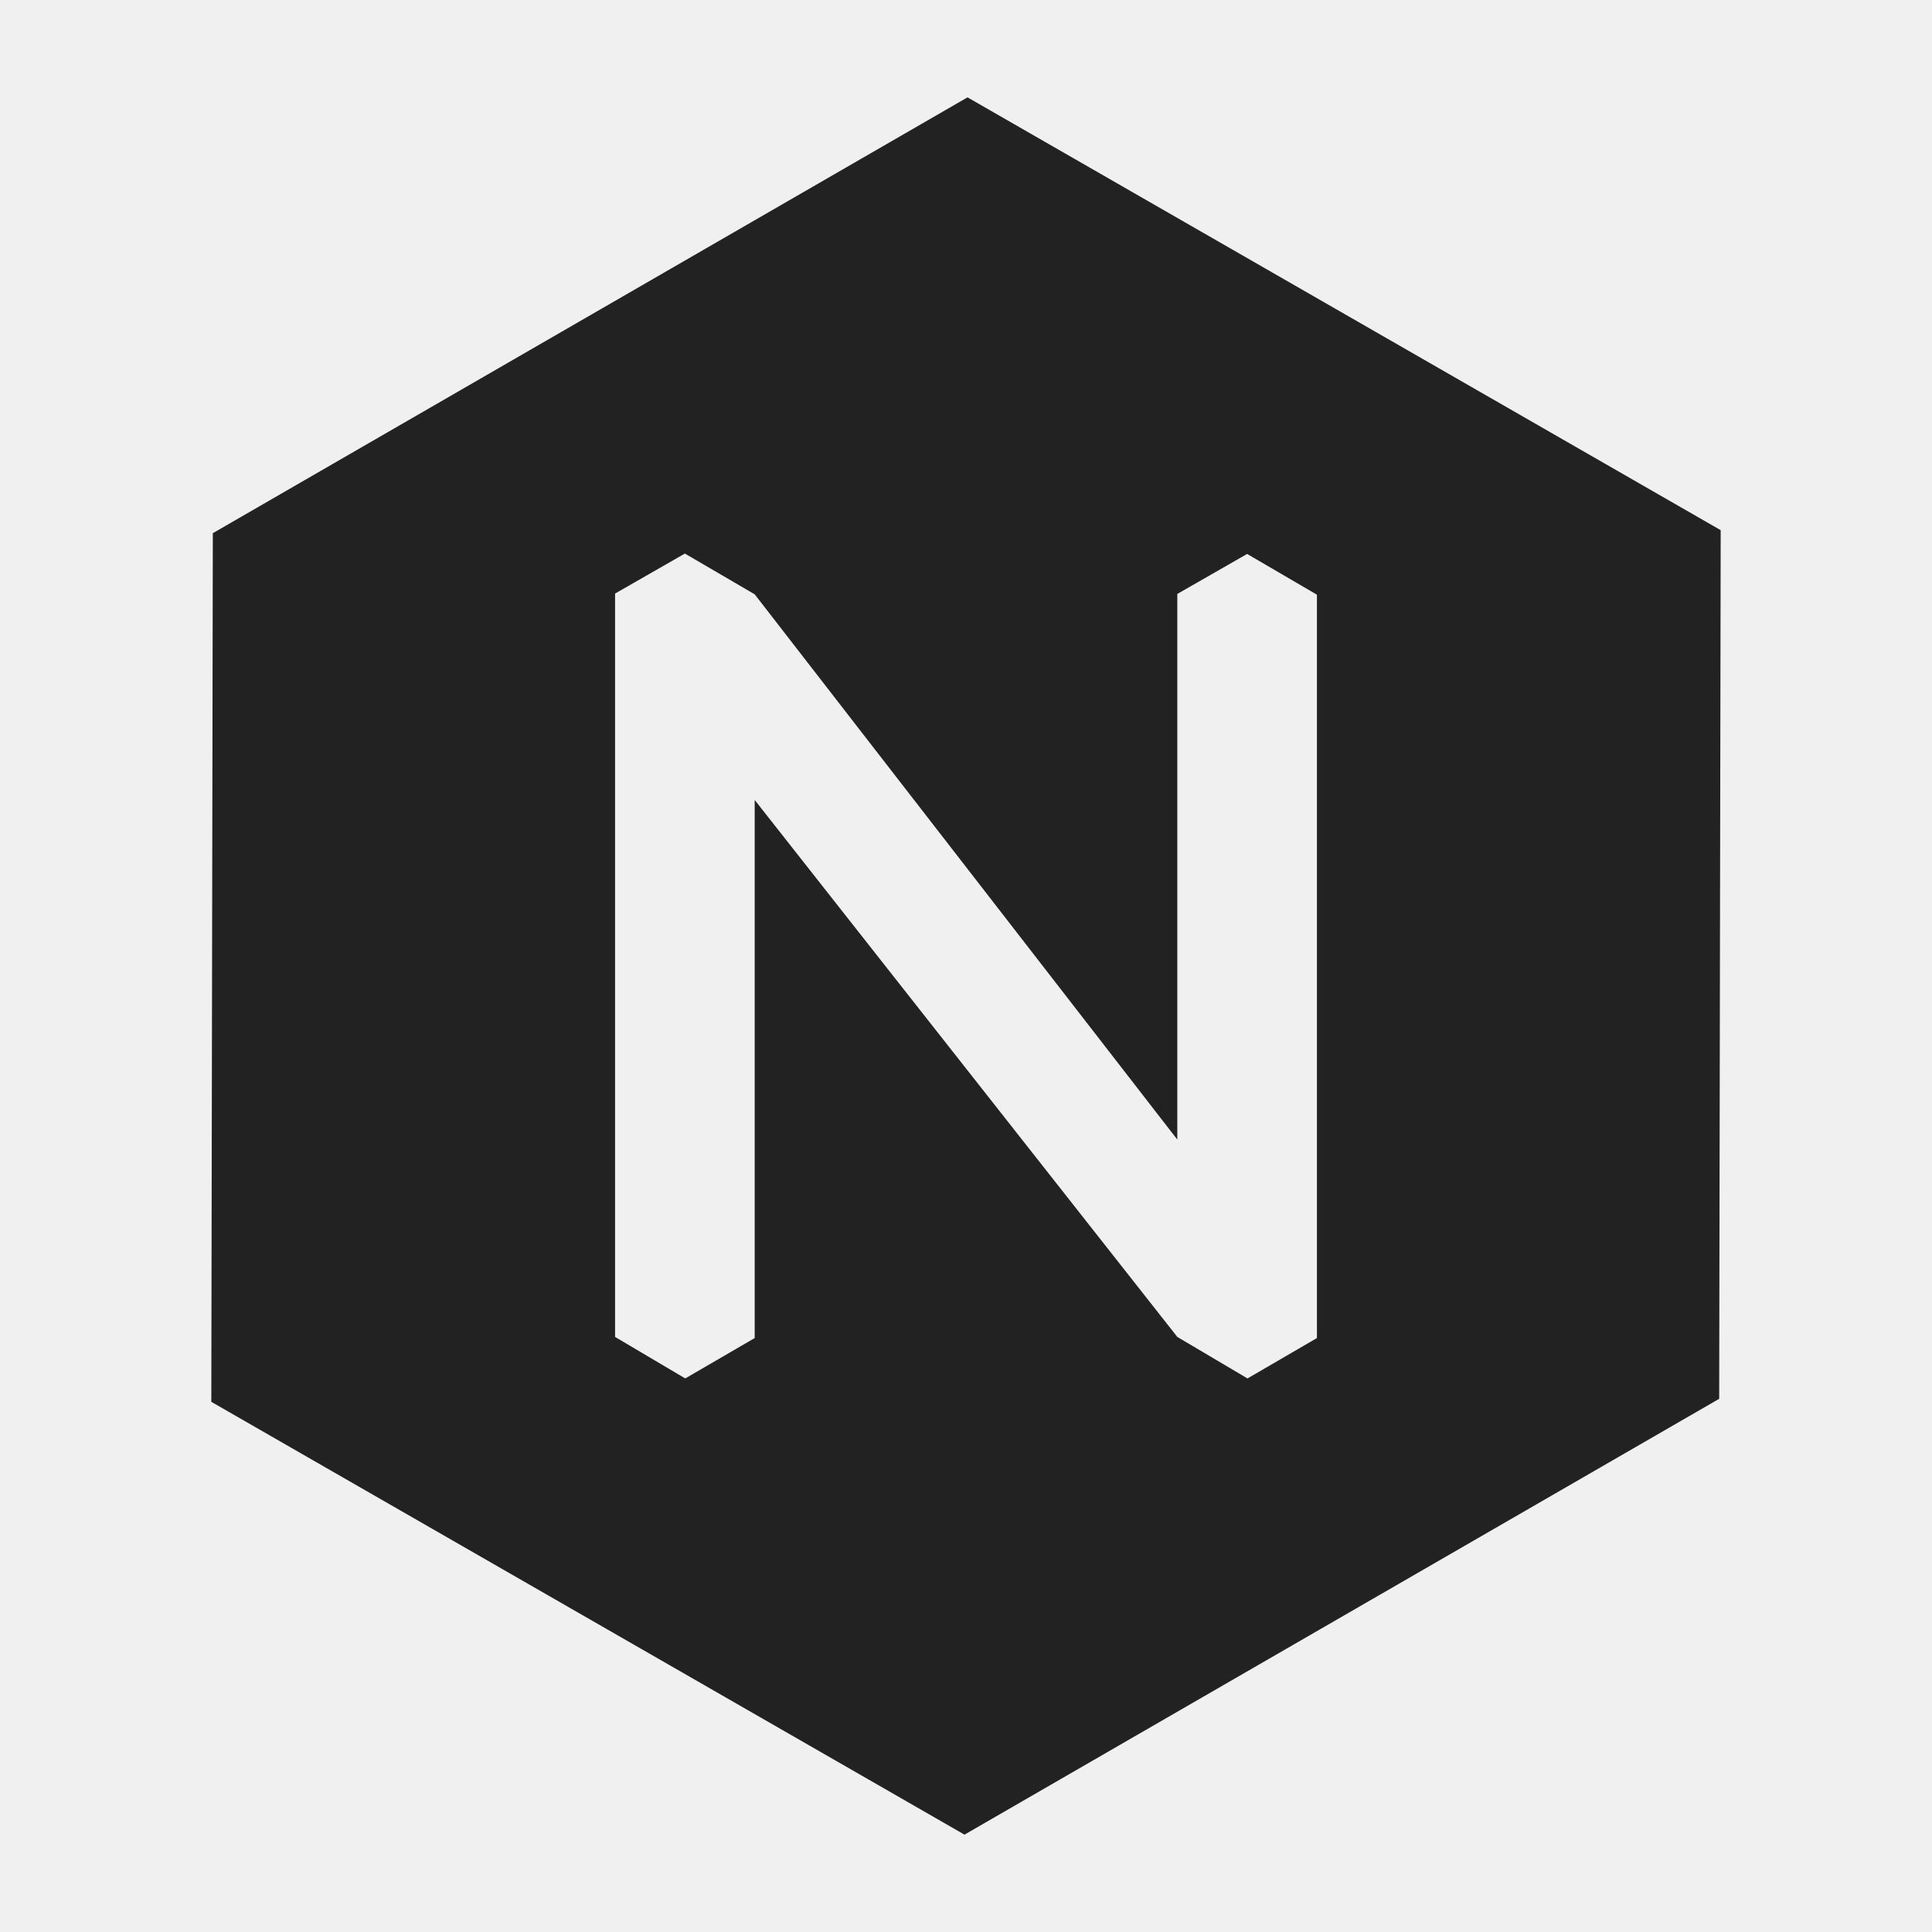
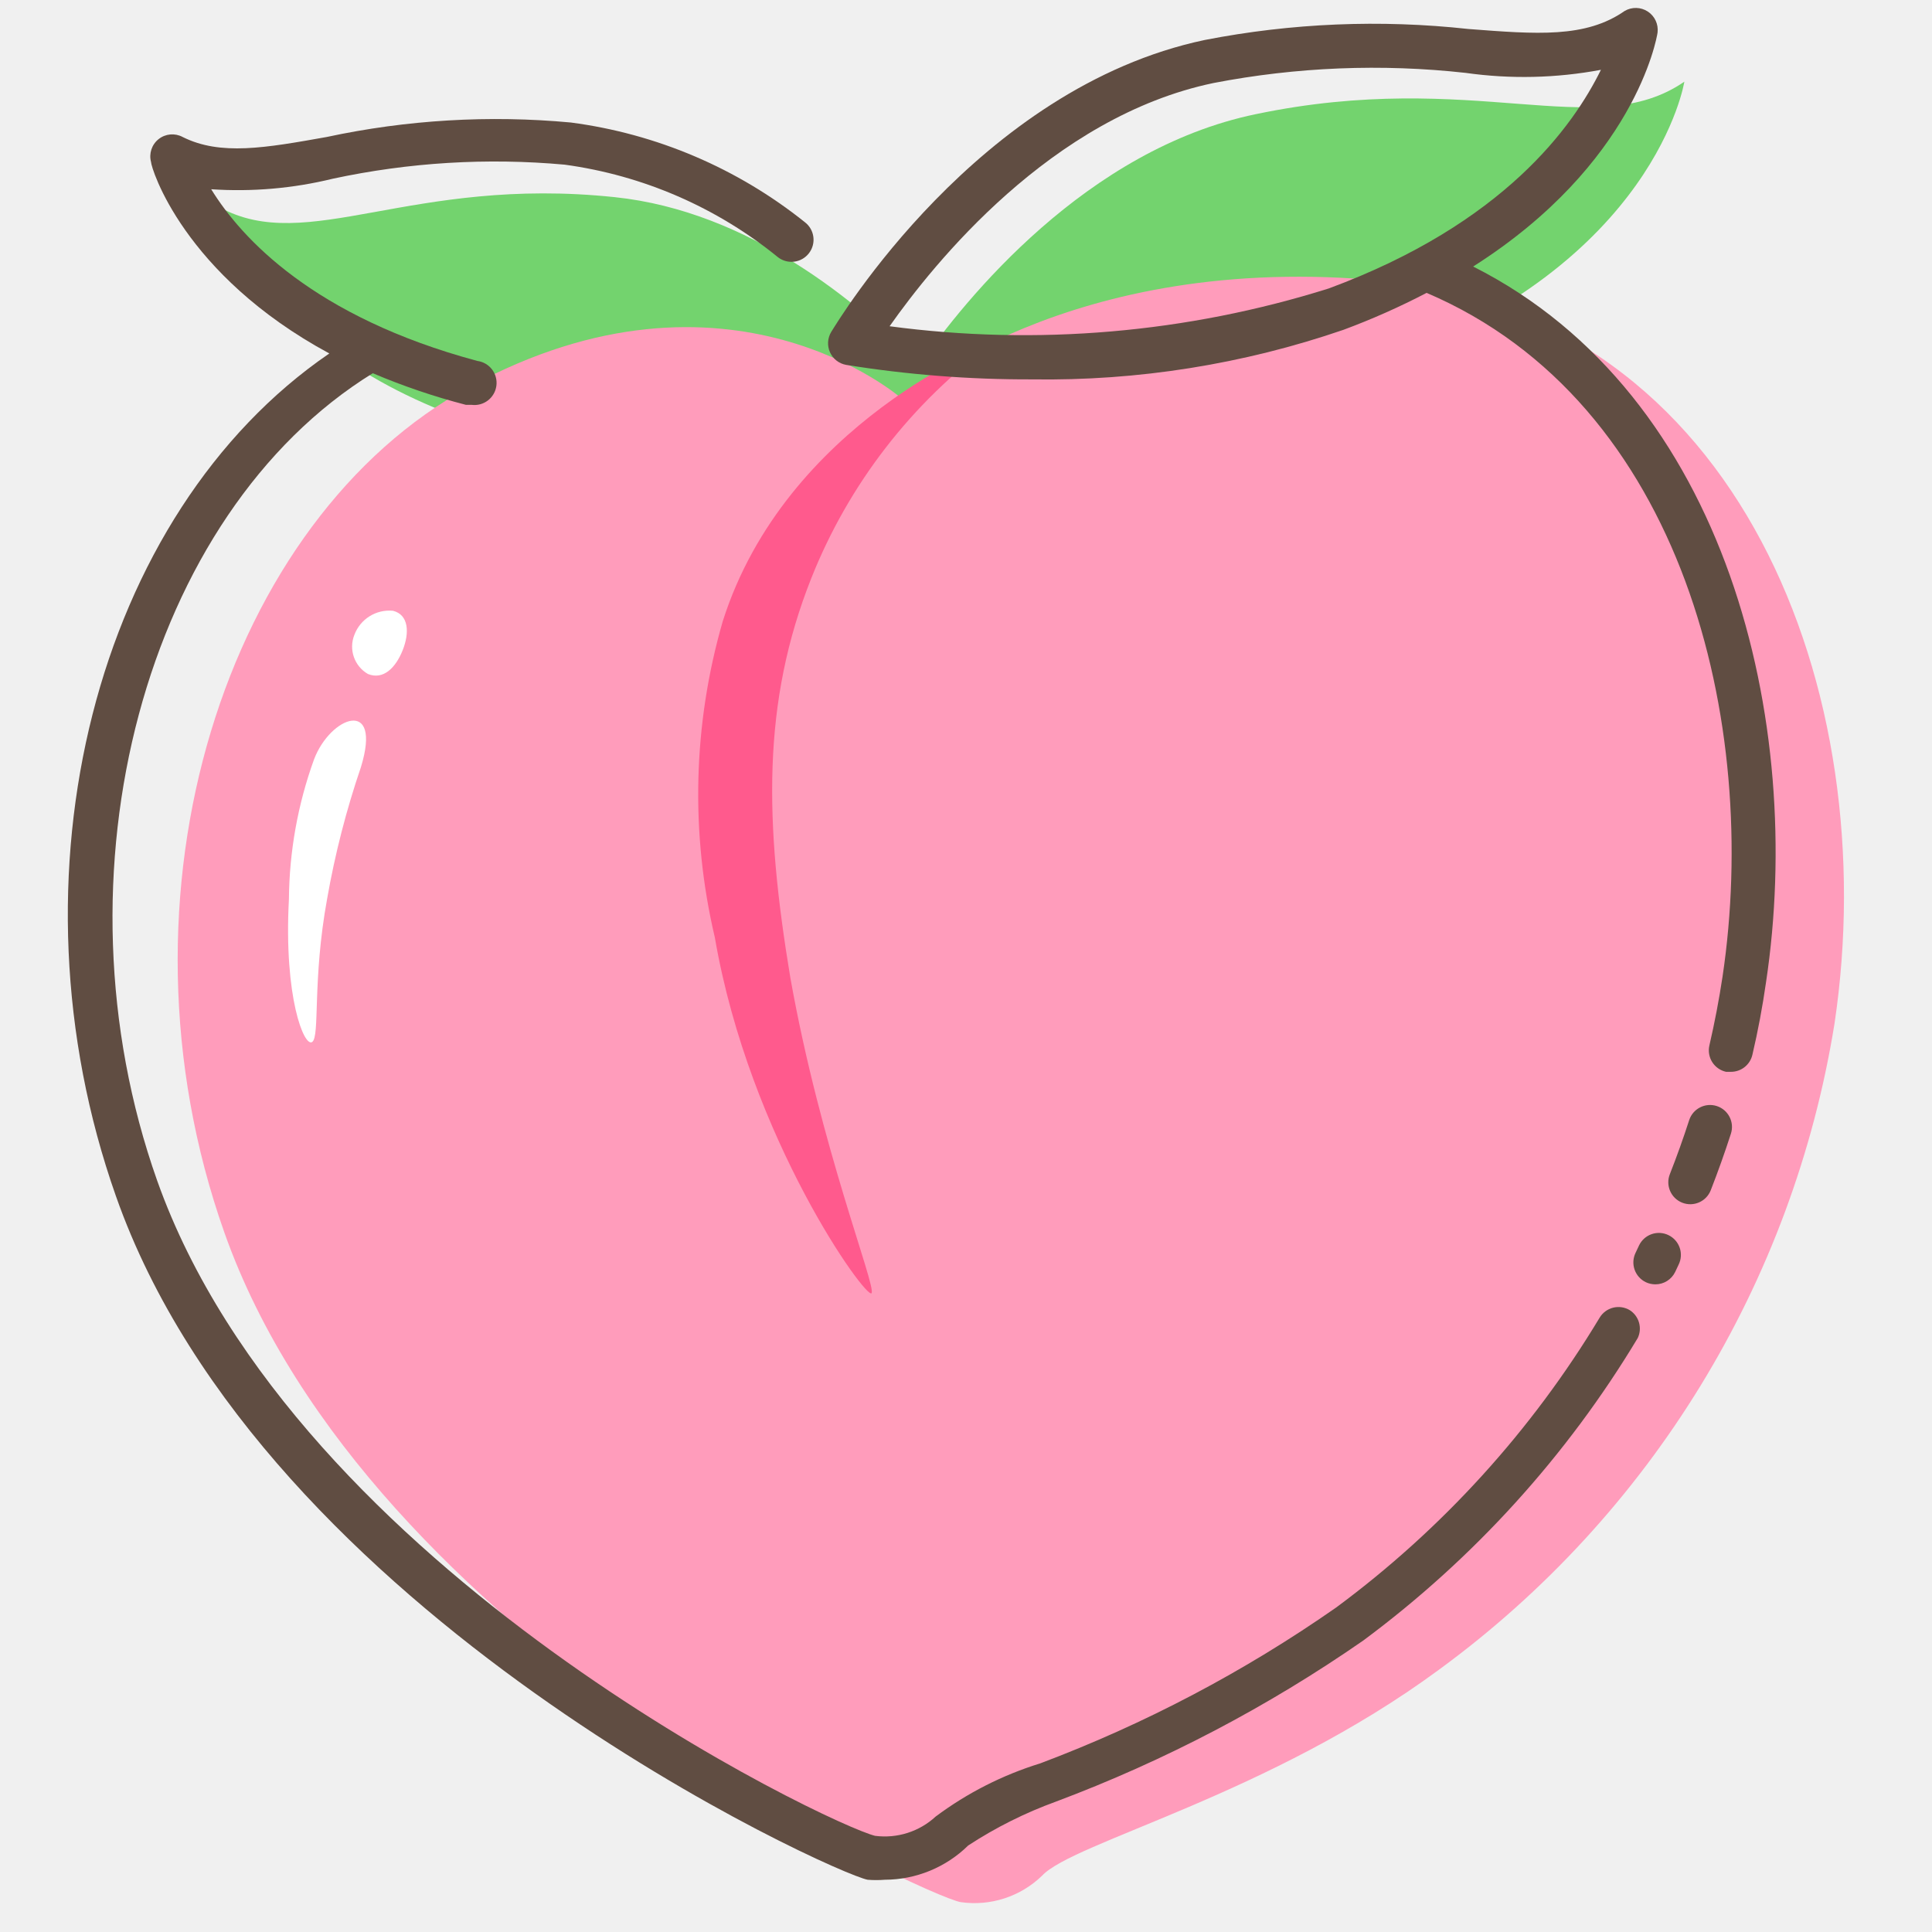
- <svg xmlns="http://www.w3.org/2000/svg" xml:space="preserve" enable-background="new 0 0 512 512" viewBox="0 0 512 512" height="512px" width="512px" y="0px" x="0px" id="NexT" version="1.1">
-   <defs id="defs3388" />
-   <path style="fill:#222222;fill-opacity:1" id="path3384" d="M 256.4,25.8 56.4,141.3 56,371.5 255.6,486.2 455.6,370.7 456,140.5 Z m 92.6,328.8 -18.4,10.7 -18.6,-11 0,0 -112,-142.3 0,142.6 -18.4,10.7 -18.6,-11 0,-197 18.5,-10.6 18.5,10.8 0,0 112,144.5 0,-144.6 18.5,-10.6 18.5,10.8 z" />
+ <svg xmlns="http://www.w3.org/2000/svg" t="1616650799052" class="icon" viewBox="0 0 1024 1024" version="1.1" p-id="1129" width="32" height="32">
+   <defs>
+     <style type="text/css" />
+   </defs>
+   <path d="M665.6 60.509c-89.833 18.618-154.065 97.978-178.269 132.887-32.116-33.047-90.298-81.455-161.513-88.902C217.6 93.091 162.909 135.447 116.364 109.847c0 0 23.273 86.109 159.651 121.484 111.476 28.858 238.08-7.447 238.08-7.447s-2.793-3.956-8.145-10.24a535.273 535.273 0 0 0 228.073-21.876c143.593-52.131 158.72-148.48 158.72-148.48-47.244 32.582-111.476-6.982-227.142 17.222z" fill="#73D36E" p-id="1130" />
+   <path d="M478.022 211.316s87.273-78.895 256-62.371c187.811 18.618 264.611 217.6 238.313 393.542a528.058 528.058 0 0 1-209.455 342.342c-90.531 66.793-194.095 91.462-210.618 109.382a51.433 51.433 0 0 1-43.055 13.964c-17.455-2.793-313.716-138.473-390.284-354.909-63.767-180.131 1.396-378.415 129.862-448.233 137.309-74.705 229.236 6.284 229.236 6.284z" fill="#FF9CBB" p-id="1131" />
+   <path d="M526.429 181.76a285.324 285.324 0 0 0-96.349 124.509c-26.298 66.095-24.902 129.396-11.171 212.015 16.058 90.065 45.382 162.909 43.055 167.098s-64.698-81.687-83.084-188.509a330.24 330.24 0 0 1 4.189-167.564c33.513-105.658 143.36-147.549 143.36-147.549z" fill="#FF5A8D" p-id="1132" />
+   <path d="M863.884 694.458a11.636 11.636 0 0 0-16.058 3.956 532.48 532.48 0 0 1-139.636 153.6 712.611 712.611 0 0 1-156.858 82.618 182.691 182.691 0 0 0-55.389 28.16 39.796 39.796 0 0 1-32.116 10.24c-23.273-5.585-306.735-139.636-380.509-347.229-57.716-162.909-6.284-353.513 114.269-427.985a351.884 351.884 0 0 0 49.338 16.756h3.025a11.636 11.636 0 0 0 3.025-23.273c-86.575-23.273-124.975-64.931-141.033-90.996a211.316 211.316 0 0 0 64.465-5.585 409.135 409.135 0 0 1 122.88-7.447 227.607 227.607 0 0 1 113.105 49.105 11.636 11.636 0 0 0 14.196-18.618A250.647 250.647 0 0 0 302.545 64.931a427.985 427.985 0 0 0-129.396 7.68c-32.582 5.818-56.32 10.007-76.335 0a11.636 11.636 0 0 0-16.756 13.265c0 3.025 16.989 59.578 94.487 101.469C50.735 272.058 1.396 463.825 61.44 633.949 139.636 856.436 442.182 993.047 459.869 996.305a56.32 56.32 0 0 0 9.076 0 63.302 63.302 0 0 0 44.218-18.153 225.513 225.513 0 0 1 46.545-23.273 743.331 743.331 0 0 0 162.909-85.411 556.218 556.218 0 0 0 145.455-160.349 11.636 11.636 0 0 0-4.189-14.662zM884.364 654.662a11.636 11.636 0 0 0-15.593 5.353l-1.862 3.956a11.636 11.636 0 0 0 5.353 15.593 11.869 11.869 0 0 0 5.12 1.164 11.636 11.636 0 0 0 10.473-6.516l1.862-3.956a11.636 11.636 0 0 0-5.353-15.593zM909.964 586.24a11.636 11.636 0 0 0-14.662 7.447q-4.655 14.429-10.24 28.625a11.636 11.636 0 0 0 21.644 8.611q5.818-14.895 10.705-30.022a11.636 11.636 0 0 0-7.447-14.662z" fill="#604D42" p-id="1133" />
+   <path d="M780.8 141.265c85.411-54.225 97.28-120.553 97.745-124.044A11.636 11.636 0 0 0 861.091 5.818c-20.713 14.429-46.545 12.335-82.851 9.542a465.455 465.455 0 0 0-139.636 5.818C518.051 46.545 443.811 170.822 440.553 175.942a11.636 11.636 0 0 0 7.913 17.455 607.884 607.884 0 0 0 98.444 7.68 485.004 485.004 0 0 0 165.236-26.298 384.698 384.698 0 0 0 43.985-19.549c136.378 58.182 176.873 228.305 156.858 362.356-1.862 12.335-4.189 24.436-6.982 36.538a11.636 11.636 0 0 0 8.844 13.964h2.56a11.636 11.636 0 0 0 11.404-9.076q4.422-18.851 7.215-38.4c20.713-137.309-20.015-311.156-155.229-379.345z m-76.567 11.636a538.996 538.996 0 0 1-232.727 20.015c23.273-33.047 85.644-111.011 171.753-128.931a445.905 445.905 0 0 1 133.585-5.353 221.091 221.091 0 0 0 71.68-1.629c-14.662 29.789-51.2 81.455-144.291 115.898z" fill="#604D42" p-id="1134" />
+   <path d="M166.4 402.618a223.185 223.185 0 0 0-13.265 74.007c-2.793 52.131 8.145 78.662 12.335 75.636s0-32.582 7.913-75.869a463.593 463.593 0 0 1 17.92-69.818c11.404-37.236-16.291-26.996-24.902-3.956zM208.291 323.724a19.782 19.782 0 0 0-20.48 12.8 16.756 16.756 0 0 0 7.215 20.713c8.145 3.258 14.662-3.258 18.385-12.567s3.258-18.851-5.12-20.945z" fill="#FFFFFF" p-id="1135" />
</svg>
